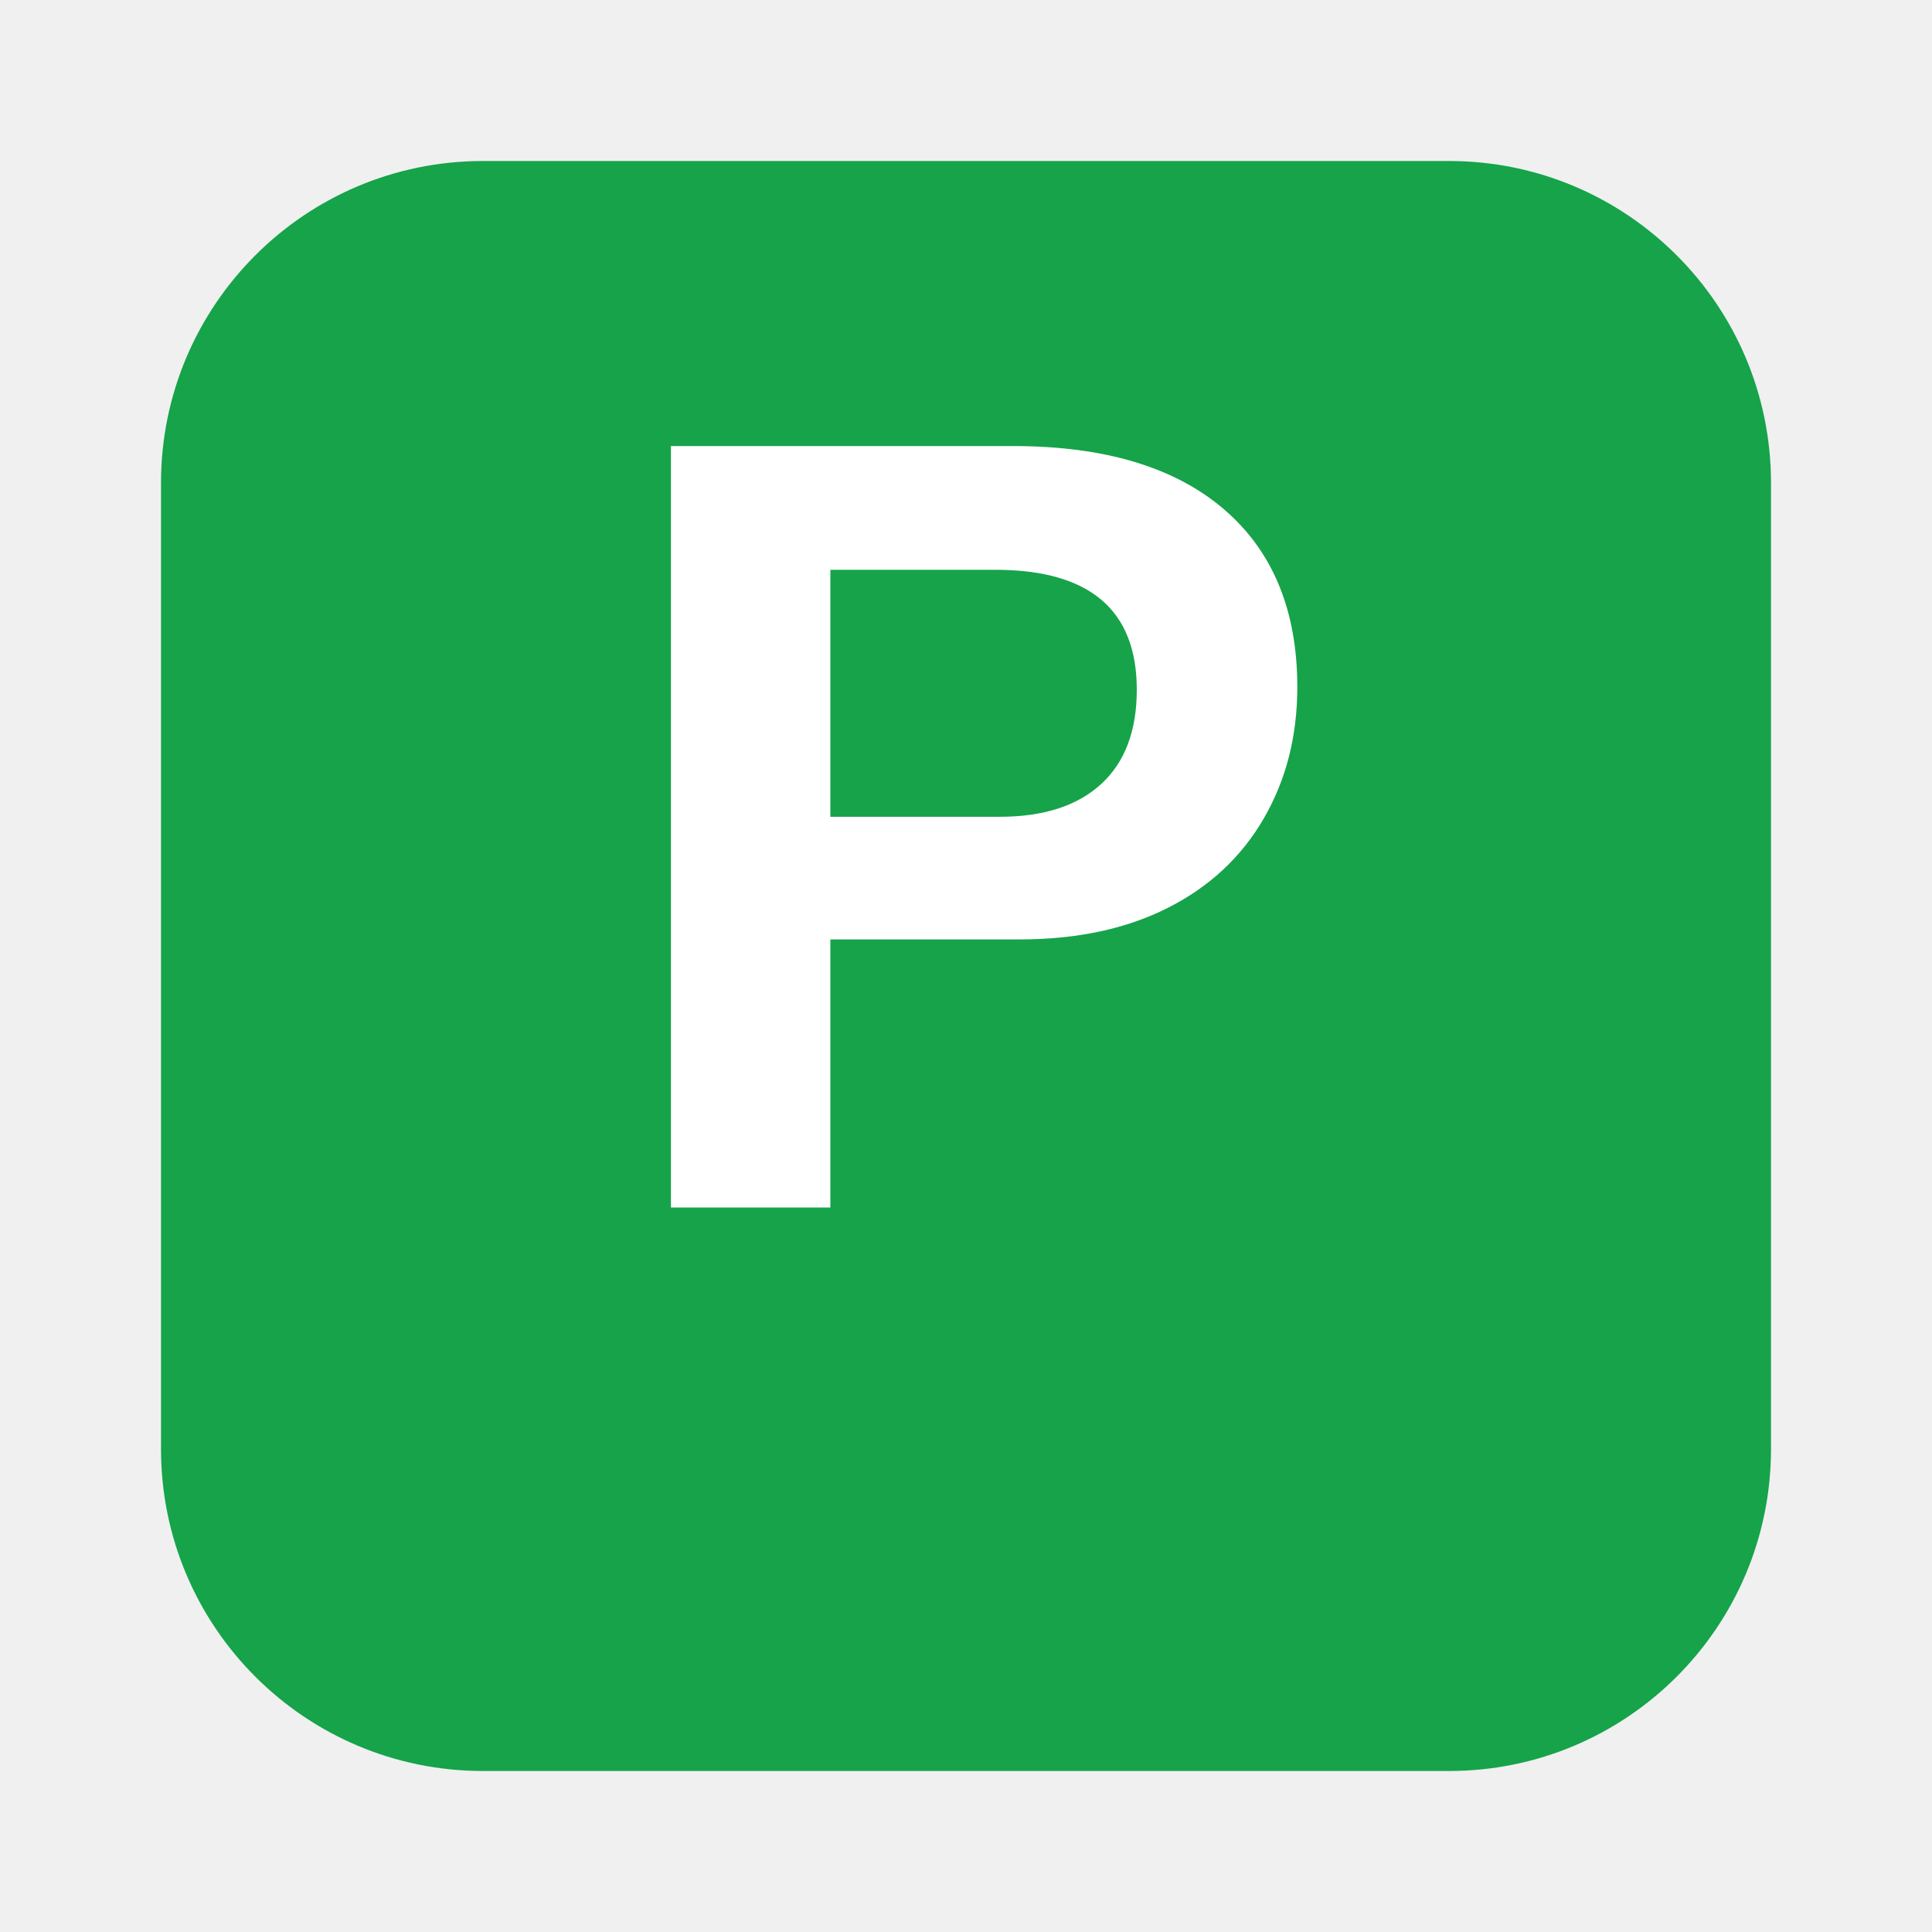
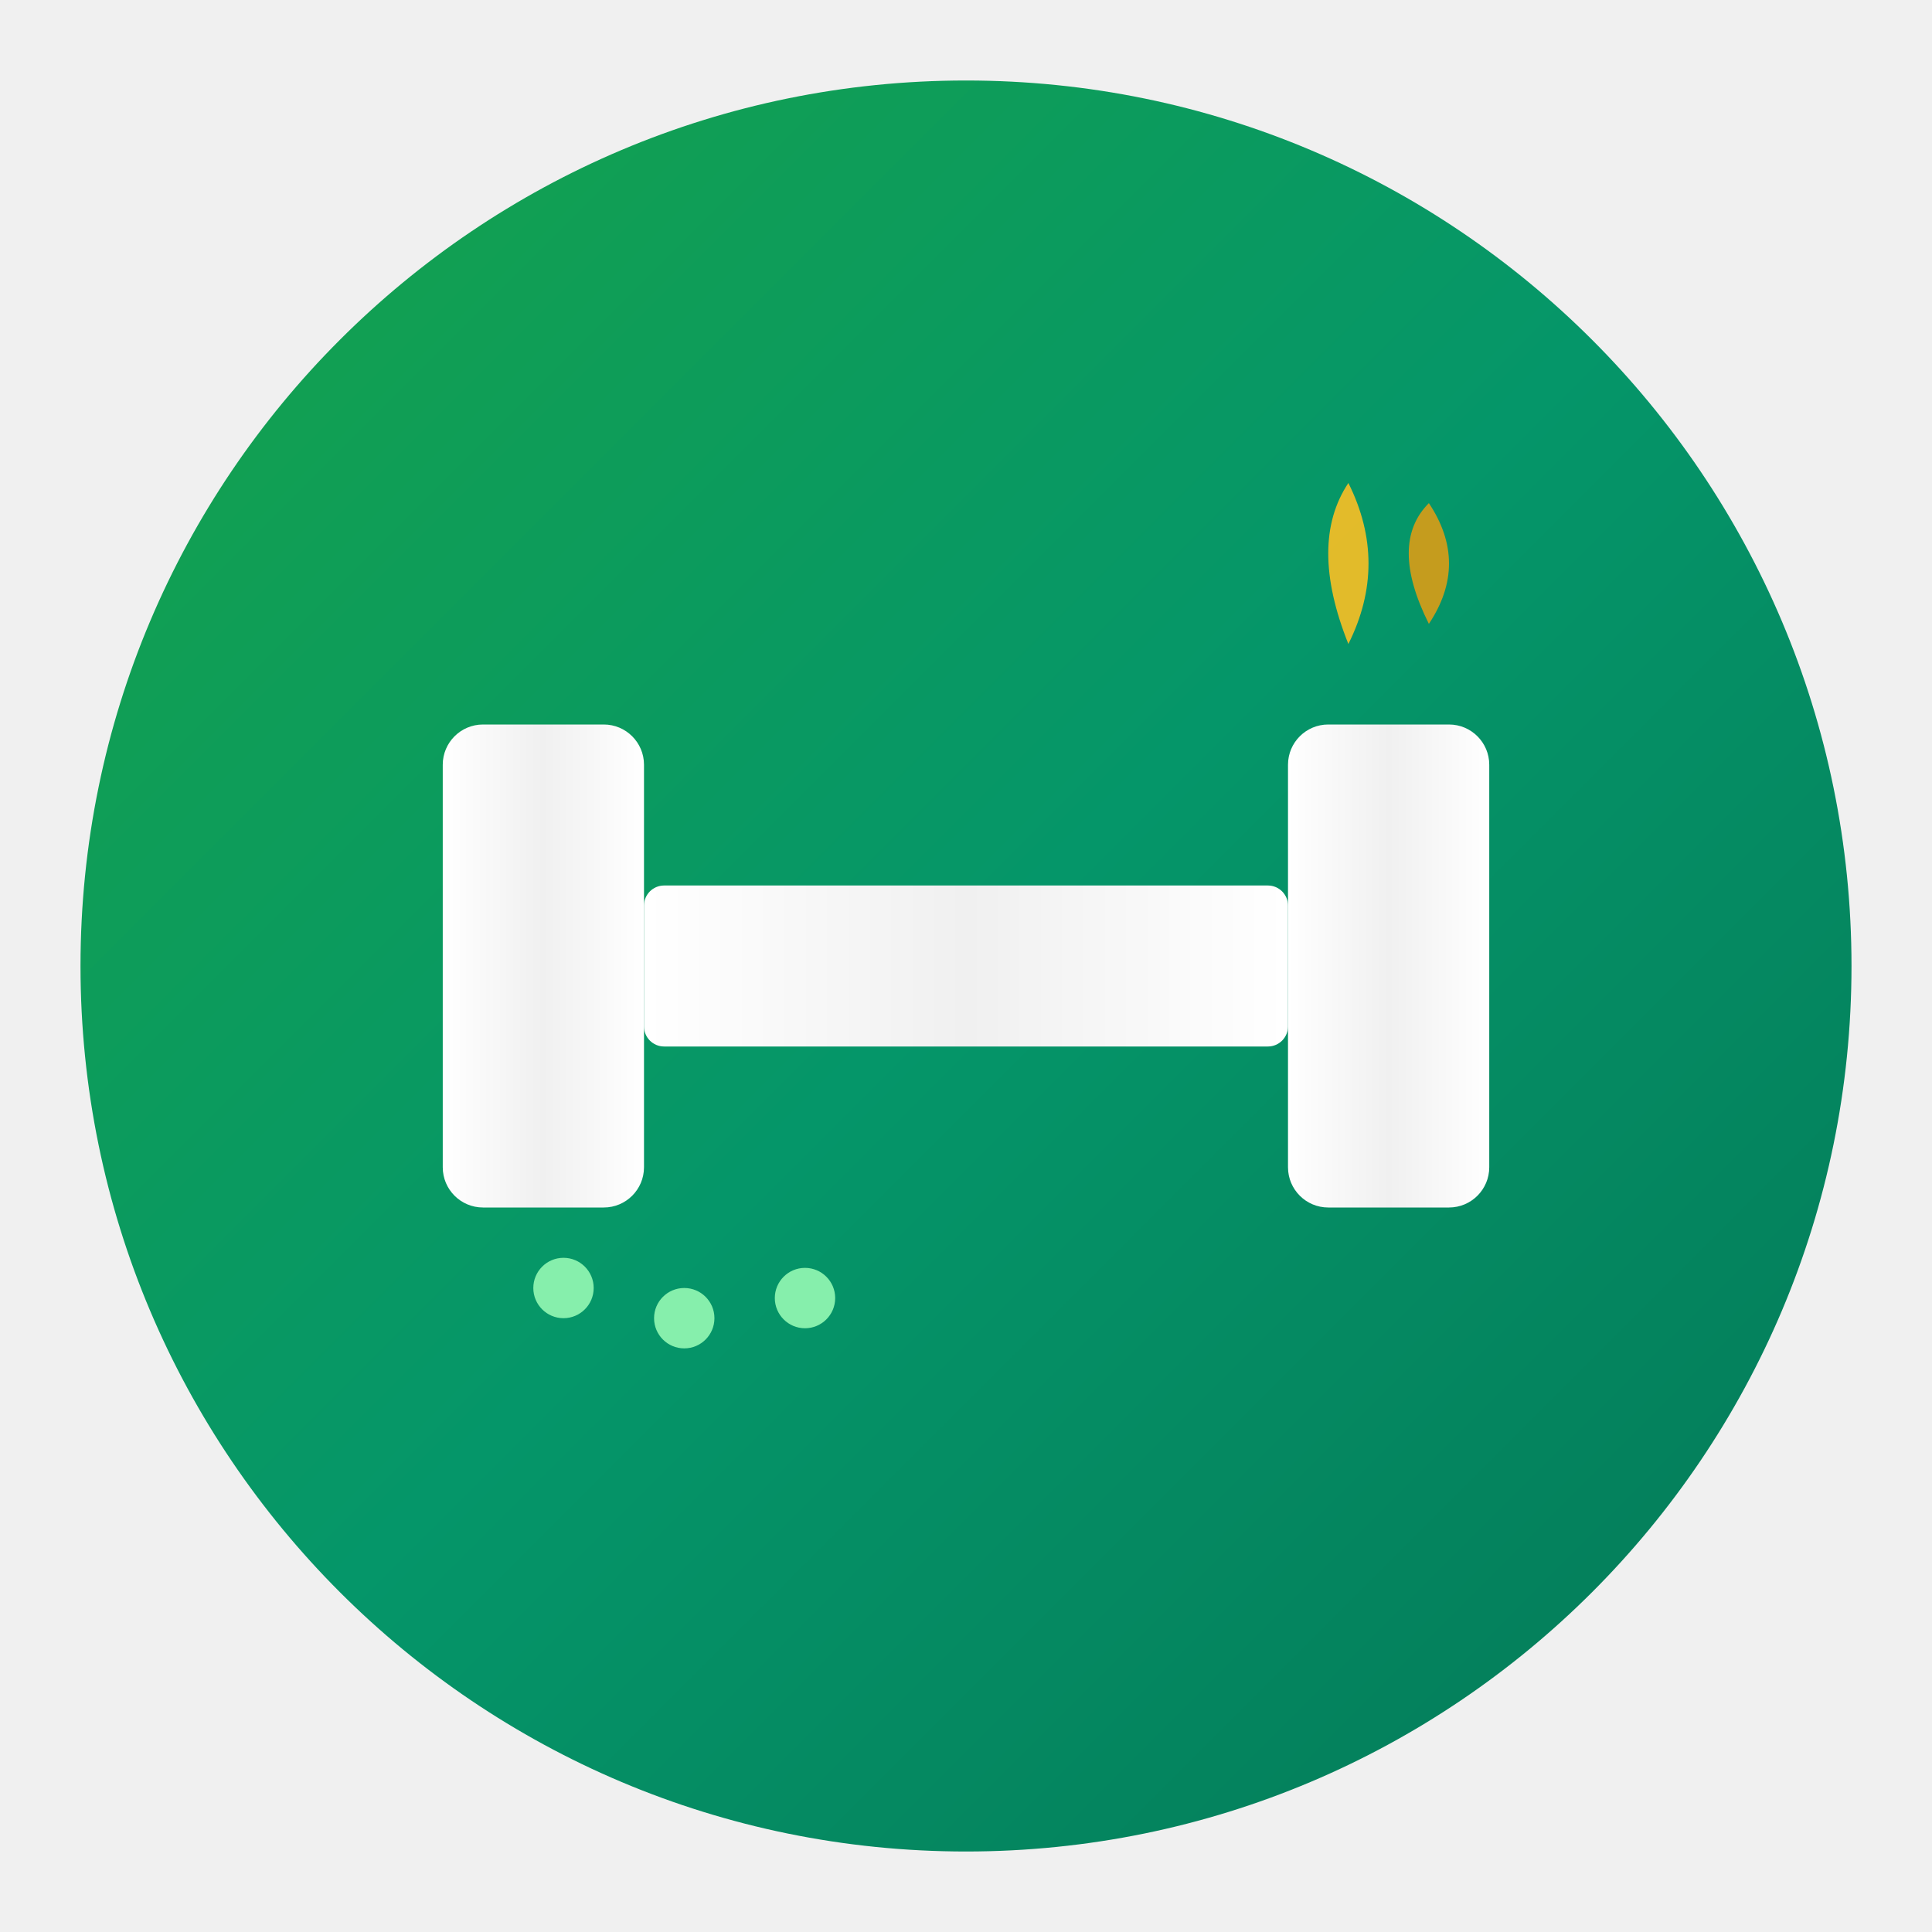
<svg xmlns="http://www.w3.org/2000/svg" viewBox="0 0 192 192" width="192" height="192">
-   <rect x="16" y="16" width="160" height="160" rx="32" ry="32" fill="#16a34a" />
-   <text x="96" y="120" text-anchor="middle" font-family="Arial, Helvetica, sans-serif" font-weight="bold" font-size="110" fill="white">P</text>
+   <defs>
+     <linearGradient id="bgGrad" x1="0%" y1="0%" x2="100%" y2="100%">
+       <stop offset="0%" style="stop-color:#16a34a;stop-opacity:1" />
+       <stop offset="50%" style="stop-color:#059669;stop-opacity:1" />
+       <stop offset="100%" style="stop-color:#047857;stop-opacity:1" />
+     </linearGradient>
+     <linearGradient id="dumbbellGrad" x1="0%" y1="0%" x2="100%" y2="0%">
+       <stop offset="0%" style="stop-color:#ffffff;stop-opacity:1" />
+       <stop offset="50%" style="stop-color:#f0f0f0;stop-opacity:1" />
+       <stop offset="100%" style="stop-color:#ffffff;stop-opacity:1" />
+     </linearGradient>
+   </defs>
+   <circle cx="96" cy="96" r="88" fill="url(#bgGrad)" />
+   <g transform="translate(96, 96)">
+     <rect x="-52" y="-24" width="20" height="48" rx="4" fill="url(#dumbbellGrad)" />
+     <rect x="32" y="-24" width="20" height="48" rx="4" fill="url(#dumbbellGrad)" />
+     <rect x="-32" y="-8" width="64" height="16" rx="2" fill="url(#dumbbellGrad)" />
+     <g transform="translate(38, -32)">
+       <path d="M 0 0 Q 4 -8 0 -16 Q -4 -10 0 0" fill="#fbbf24" opacity="0.9" />
+       <path d="M 8 -2 Q 12 -8 8 -14 Q 4 -10 8 -2" fill="#f59e0b" opacity="0.8" />
+     </g>
+     <circle cx="-40" cy="32" r="3" fill="#86efac" />
+     <circle cx="-28" cy="35" r="3" fill="#86efac" />
+     <circle cx="-16" cy="33" r="3" fill="#86efac" />
+   </g>
</svg>
